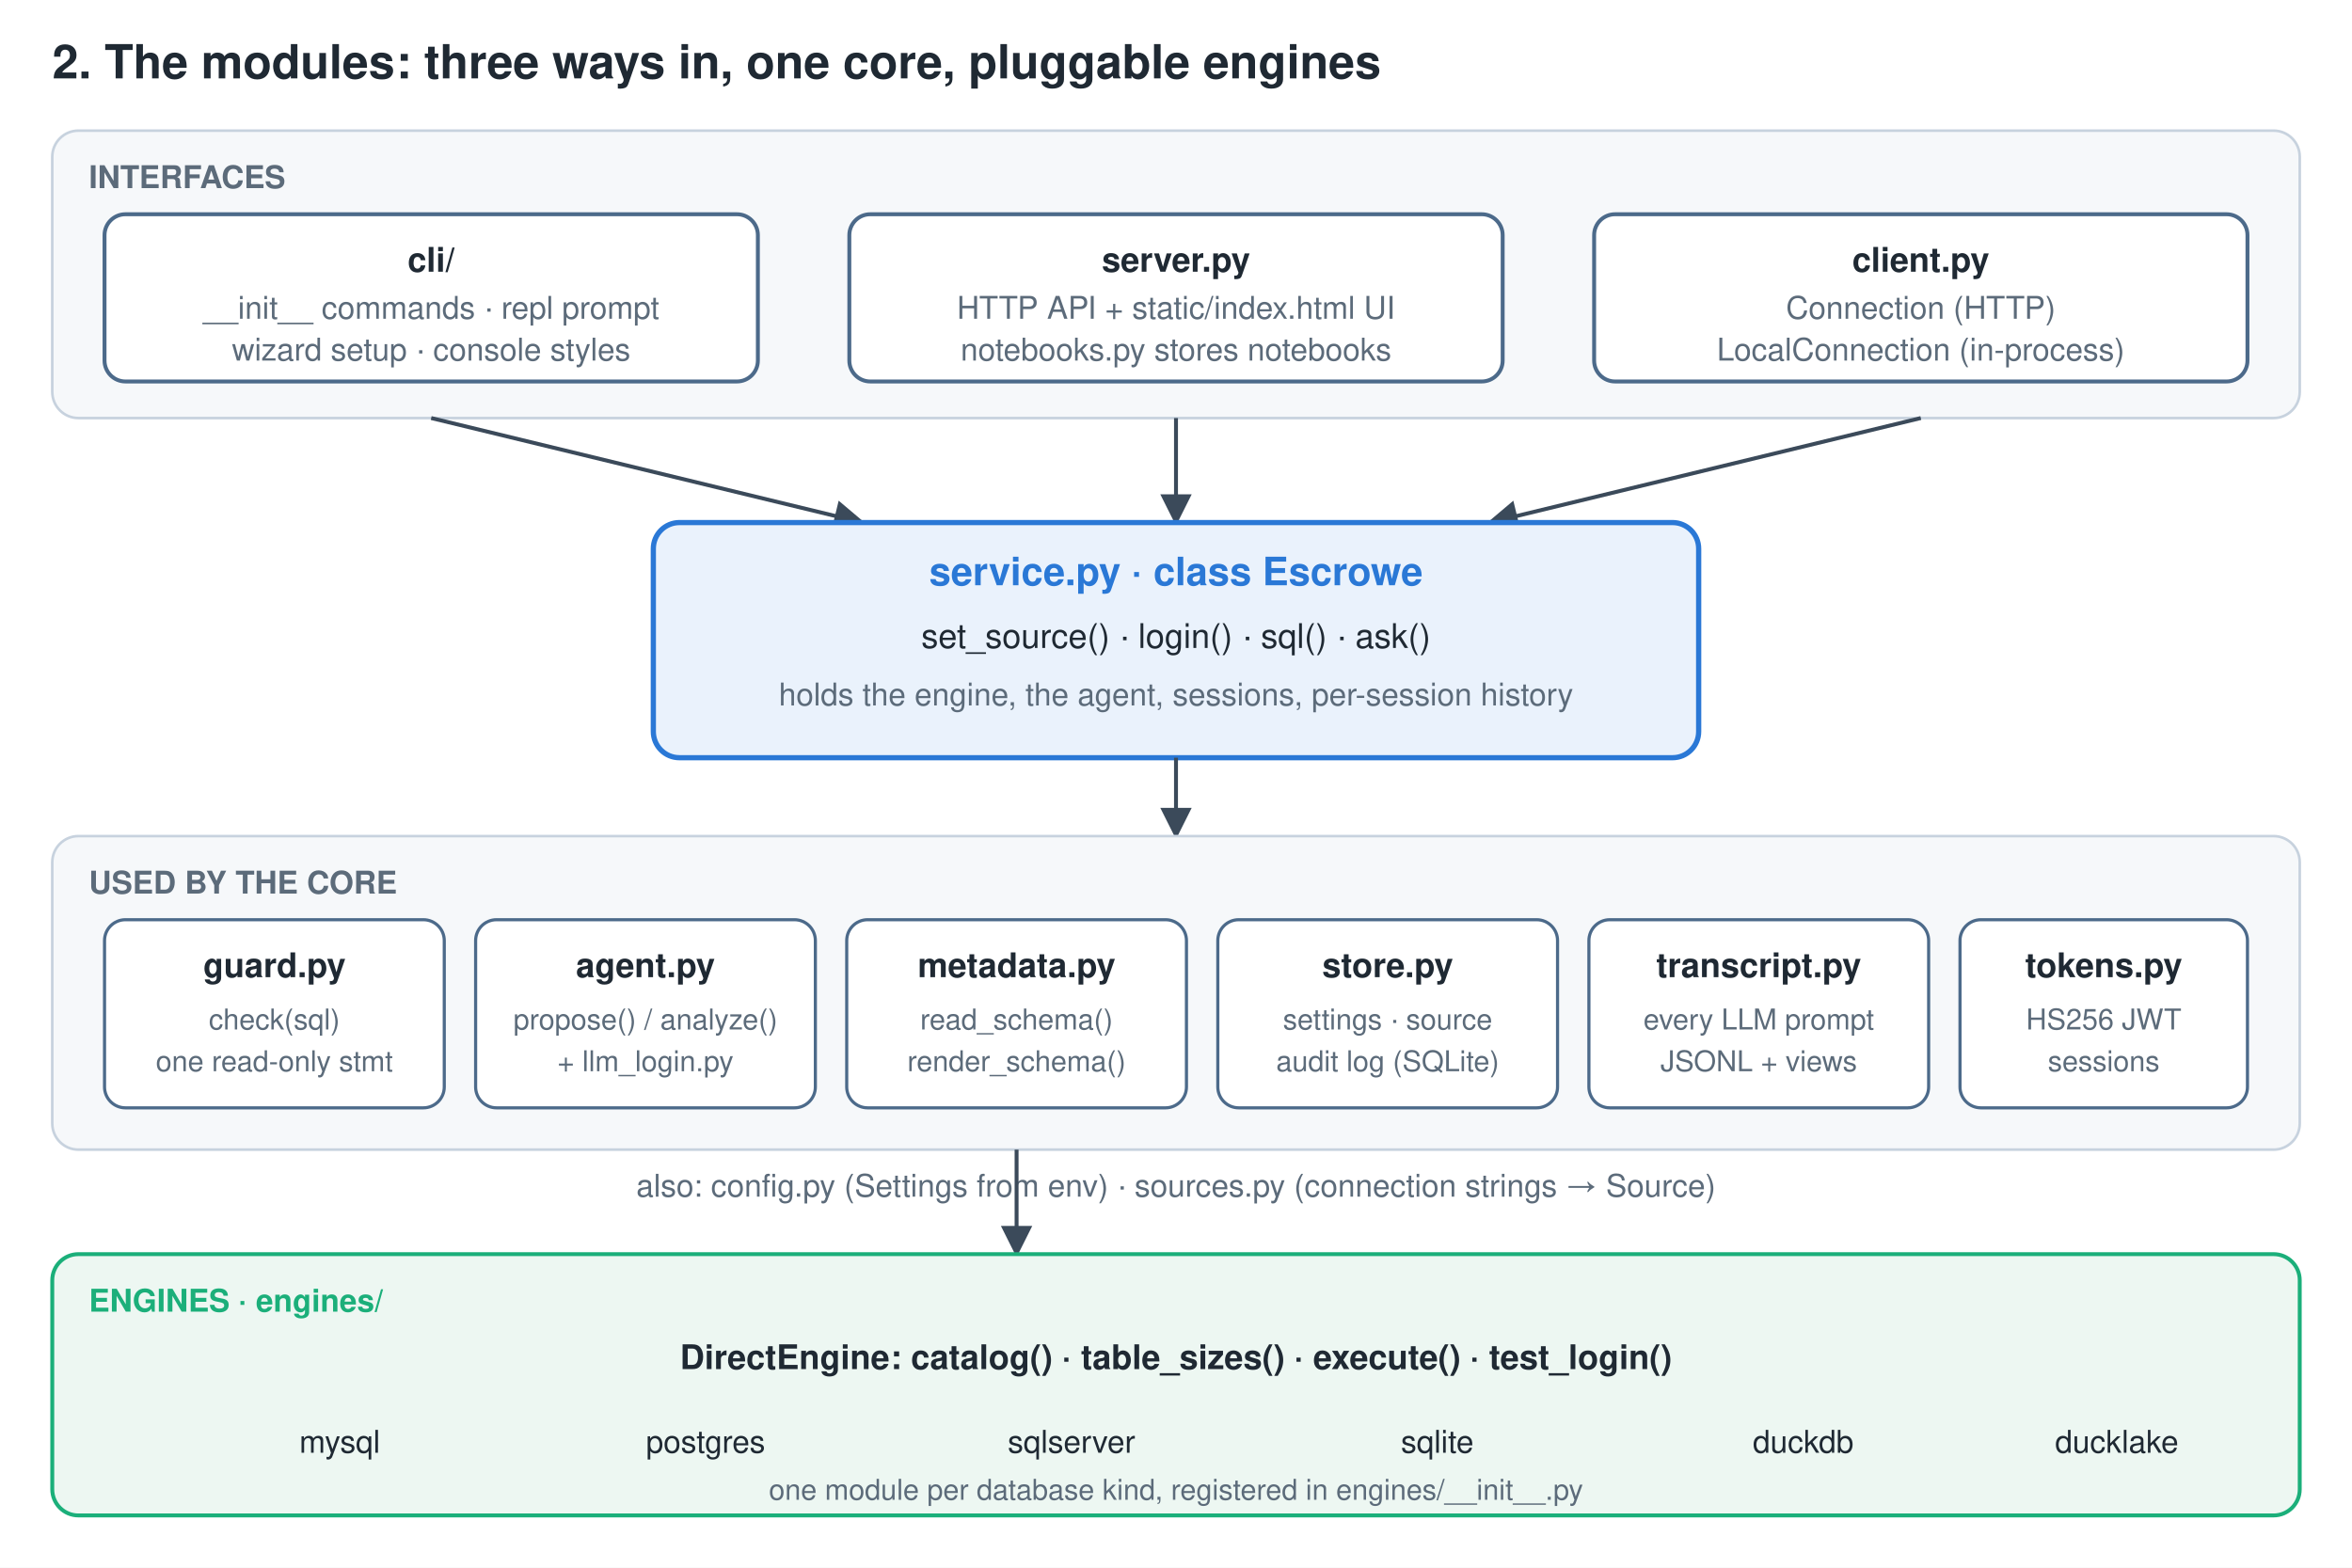
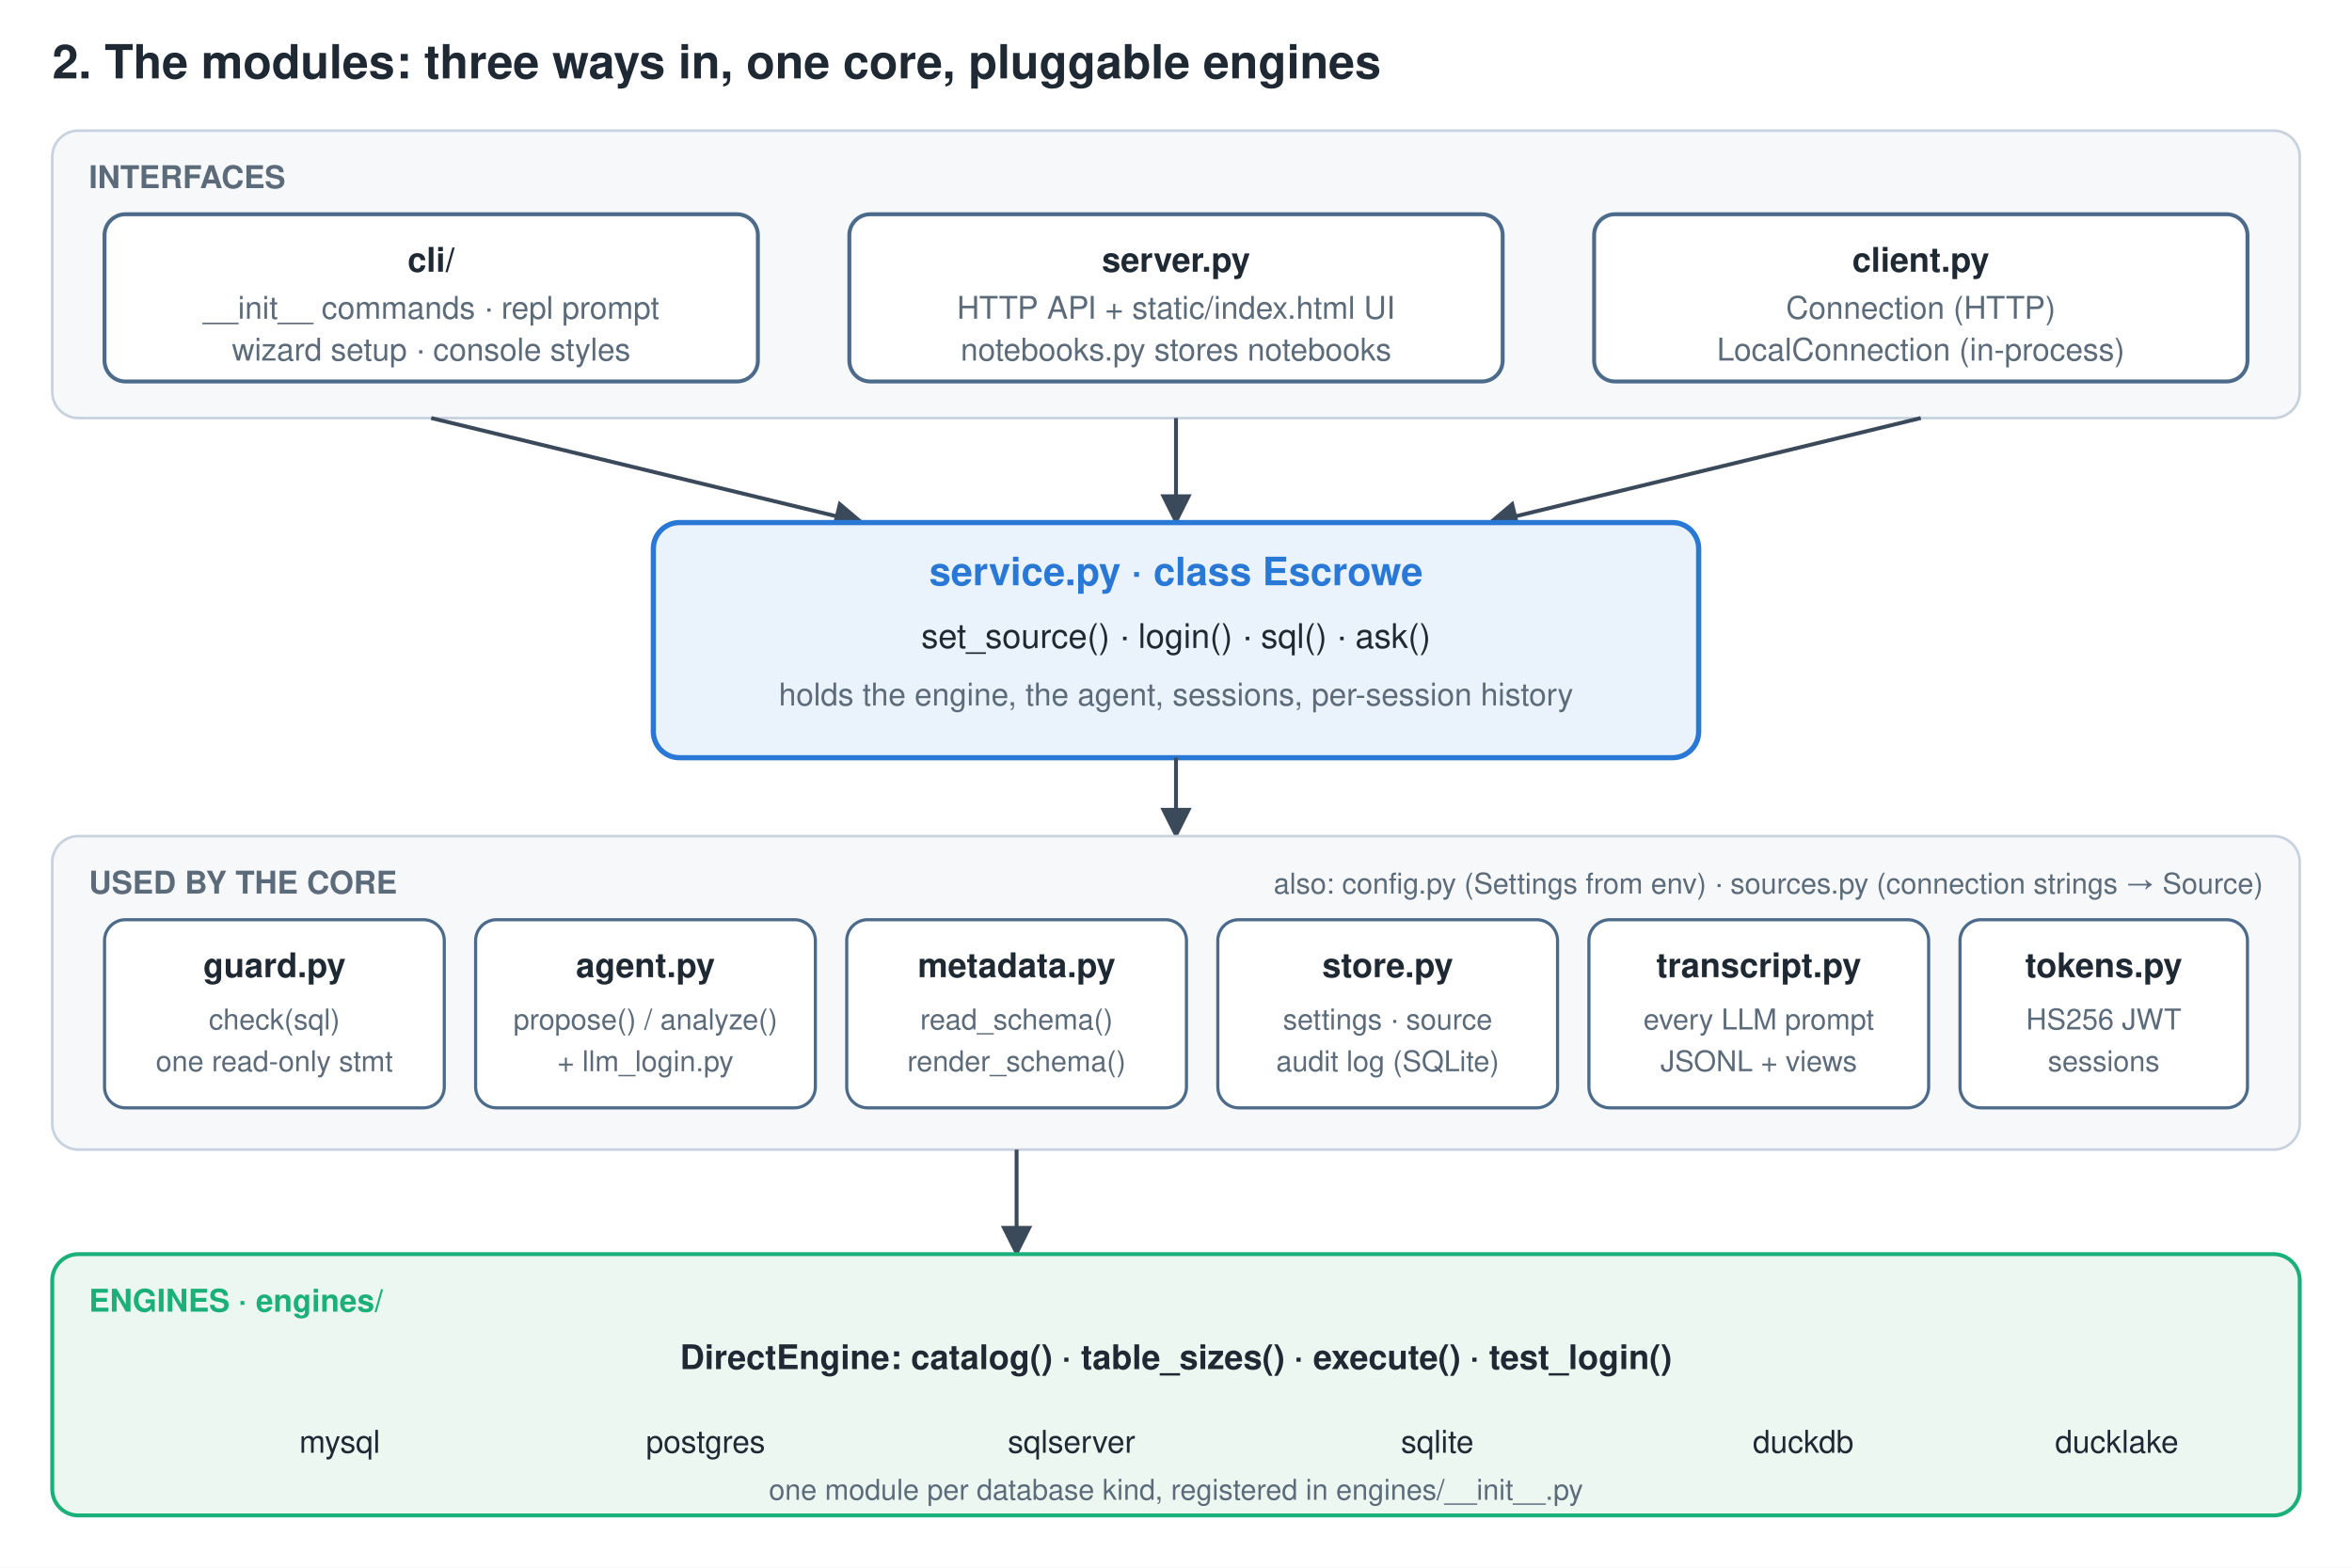
<svg xmlns="http://www.w3.org/2000/svg" viewBox="0 0 900 600" width="900" height="600" font-family="-apple-system, Segoe UI, Helvetica, Arial, sans-serif" font-size="13">
  <defs>
    <marker id="arrow" viewBox="0 0 10 10" refX="9" refY="5" markerWidth="8" markerHeight="8" orient="auto-start-reverse">
      <path d="M0,0 L10,5 L0,10 z" fill="#3b4a5a" />
    </marker>
  </defs>
  <rect width="900" height="600" fill="#ffffff" />
  <text x="20" y="30" font-size="18" font-weight="600" fill="#1f2933">2. The modules: three ways in, one core, pluggable engines</text>
  <rect x="20" y="50" width="860" height="110" rx="10" fill="#f6f8fa" stroke="#c7d2de" />
  <text x="34" y="72" font-size="12" font-weight="600" fill="#5c6b7a">INTERFACES</text>
  <rect x="40" y="82" width="250" height="64" rx="8" fill="#ffffff" stroke="#4c6a8a" stroke-width="1.5" />
  <text x="165" y="104" text-anchor="middle" font-weight="600" fill="#1f2933">cli/</text>
  <text x="165" y="122" text-anchor="middle" fill="#5c6b7a" font-size="12">__init__ commands · repl prompt</text>
  <text x="165" y="138" text-anchor="middle" fill="#5c6b7a" font-size="12">wizard setup · console styles</text>
  <rect x="325" y="82" width="250" height="64" rx="8" fill="#ffffff" stroke="#4c6a8a" stroke-width="1.5" />
  <text x="450" y="104" text-anchor="middle" font-weight="600" fill="#1f2933">server.py</text>
  <text x="450" y="122" text-anchor="middle" fill="#5c6b7a" font-size="12">HTTP API + static/index.html UI</text>
  <text x="450" y="138" text-anchor="middle" fill="#5c6b7a" font-size="12">notebooks.py stores notebooks</text>
  <rect x="610" y="82" width="250" height="64" rx="8" fill="#ffffff" stroke="#4c6a8a" stroke-width="1.5" />
  <text x="735" y="104" text-anchor="middle" font-weight="600" fill="#1f2933">client.py</text>
  <text x="735" y="122" text-anchor="middle" fill="#5c6b7a" font-size="12">Connection (HTTP)</text>
  <text x="735" y="138" text-anchor="middle" fill="#5c6b7a" font-size="12">LocalConnection (in-process)</text>
  <line x1="165" y1="160" x2="330" y2="200" stroke="#3b4a5a" stroke-width="1.5" marker-end="url(#arrow)" />
  <line x1="450" y1="160" x2="450" y2="200" stroke="#3b4a5a" stroke-width="1.5" marker-end="url(#arrow)" />
  <line x1="735" y1="160" x2="570" y2="200" stroke="#3b4a5a" stroke-width="1.5" marker-end="url(#arrow)" />
  <rect x="250" y="200" width="400" height="90" rx="10" fill="#eaf2fc" stroke="#2a78d6" stroke-width="2" />
  <text x="450" y="224" text-anchor="middle" font-weight="700" font-size="15" fill="#2a78d6">service.py · class Escrowe</text>
  <text x="450" y="248" text-anchor="middle" fill="#1f2933">set_source() · login() · sql() · ask()</text>
  <text x="450" y="270" text-anchor="middle" fill="#5c6b7a" font-size="12">holds the engine, the agent, sessions, per-session history</text>
  <line x1="450" y1="290" x2="450" y2="320" stroke="#3b4a5a" stroke-width="1.5" marker-end="url(#arrow)" />
  <rect x="20" y="320" width="860" height="120" rx="10" fill="#f6f8fa" stroke="#c7d2de" />
  <text x="34" y="342" font-size="12" font-weight="600" fill="#5c6b7a">USED BY THE CORE</text>
+   <text x="866" y="342" text-anchor="end" fill="#5c6b7a" font-size="11">also: config.py (Settings from env) · sources.py (connection strings → Source)</text>
  <g fill="#ffffff" stroke="#4c6a8a" stroke-width="1.2">
    <rect x="40" y="352" width="130" height="72" rx="8" />
    <rect x="182" y="352" width="130" height="72" rx="8" />
    <rect x="324" y="352" width="130" height="72" rx="8" />
    <rect x="466" y="352" width="130" height="72" rx="8" />
    <rect x="608" y="352" width="130" height="72" rx="8" />
    <rect x="750" y="352" width="110" height="72" rx="8" />
  </g>
  <g text-anchor="middle" fill="#1f2933" font-weight="600">
    <text x="105" y="374">guard.py</text>
    <text x="247" y="374">agent.py</text>
    <text x="389" y="374">metadata.py</text>
    <text x="531" y="374">store.py</text>
    <text x="673" y="374">transcript.py</text>
    <text x="805" y="374">tokens.py</text>
  </g>
  <g text-anchor="middle" fill="#5c6b7a" font-size="11">
    <text x="105" y="394">check(sql)</text>
    <text x="105" y="410">one read-only stmt</text>
    <text x="247" y="394">propose() / analyze()</text>
    <text x="247" y="410">+ llm_login.py</text>
    <text x="389" y="394">read_schema()</text>
    <text x="389" y="410">render_schema()</text>
    <text x="531" y="394">settings · source</text>
    <text x="531" y="410">audit log (SQLite)</text>
    <text x="673" y="394">every LLM prompt</text>
    <text x="673" y="410">JSONL + views</text>
    <text x="805" y="394">HS256 JWT</text>
    <text x="805" y="410">sessions</text>
  </g>
-   <text x="450" y="458" text-anchor="middle" fill="#5c6b7a" font-size="12">also: config.py (Settings from env) · sources.py (connection strings → Source)</text>
  <line x1="389" y1="440" x2="389" y2="480" stroke="#3b4a5a" stroke-width="1.5" marker-end="url(#arrow)" />
  <rect x="20" y="480" width="860" height="100" rx="10" fill="#edf7f2" stroke="#1baf7a" stroke-width="1.5" />
  <text x="34" y="502" font-size="12" font-weight="600" fill="#1baf7a">ENGINES · engines/</text>
  <text x="450" y="524" text-anchor="middle" fill="#1f2933" font-weight="600">DirectEngine: catalog() · table_sizes() · execute() · test_login()</text>
  <g text-anchor="middle" fill="#1f2933" font-size="12">
    <text x="130" y="556">mysql</text>
    <text x="270" y="556">postgres</text>
    <text x="410" y="556">sqlserver</text>
    <text x="550" y="556">sqlite</text>
    <text x="690" y="556">duckdb</text>
    <text x="810" y="556">ducklake</text>
  </g>
  <text x="450" y="574" text-anchor="middle" fill="#5c6b7a" font-size="11">one module per database kind, registered in engines/__init__.py</text>
</svg>
